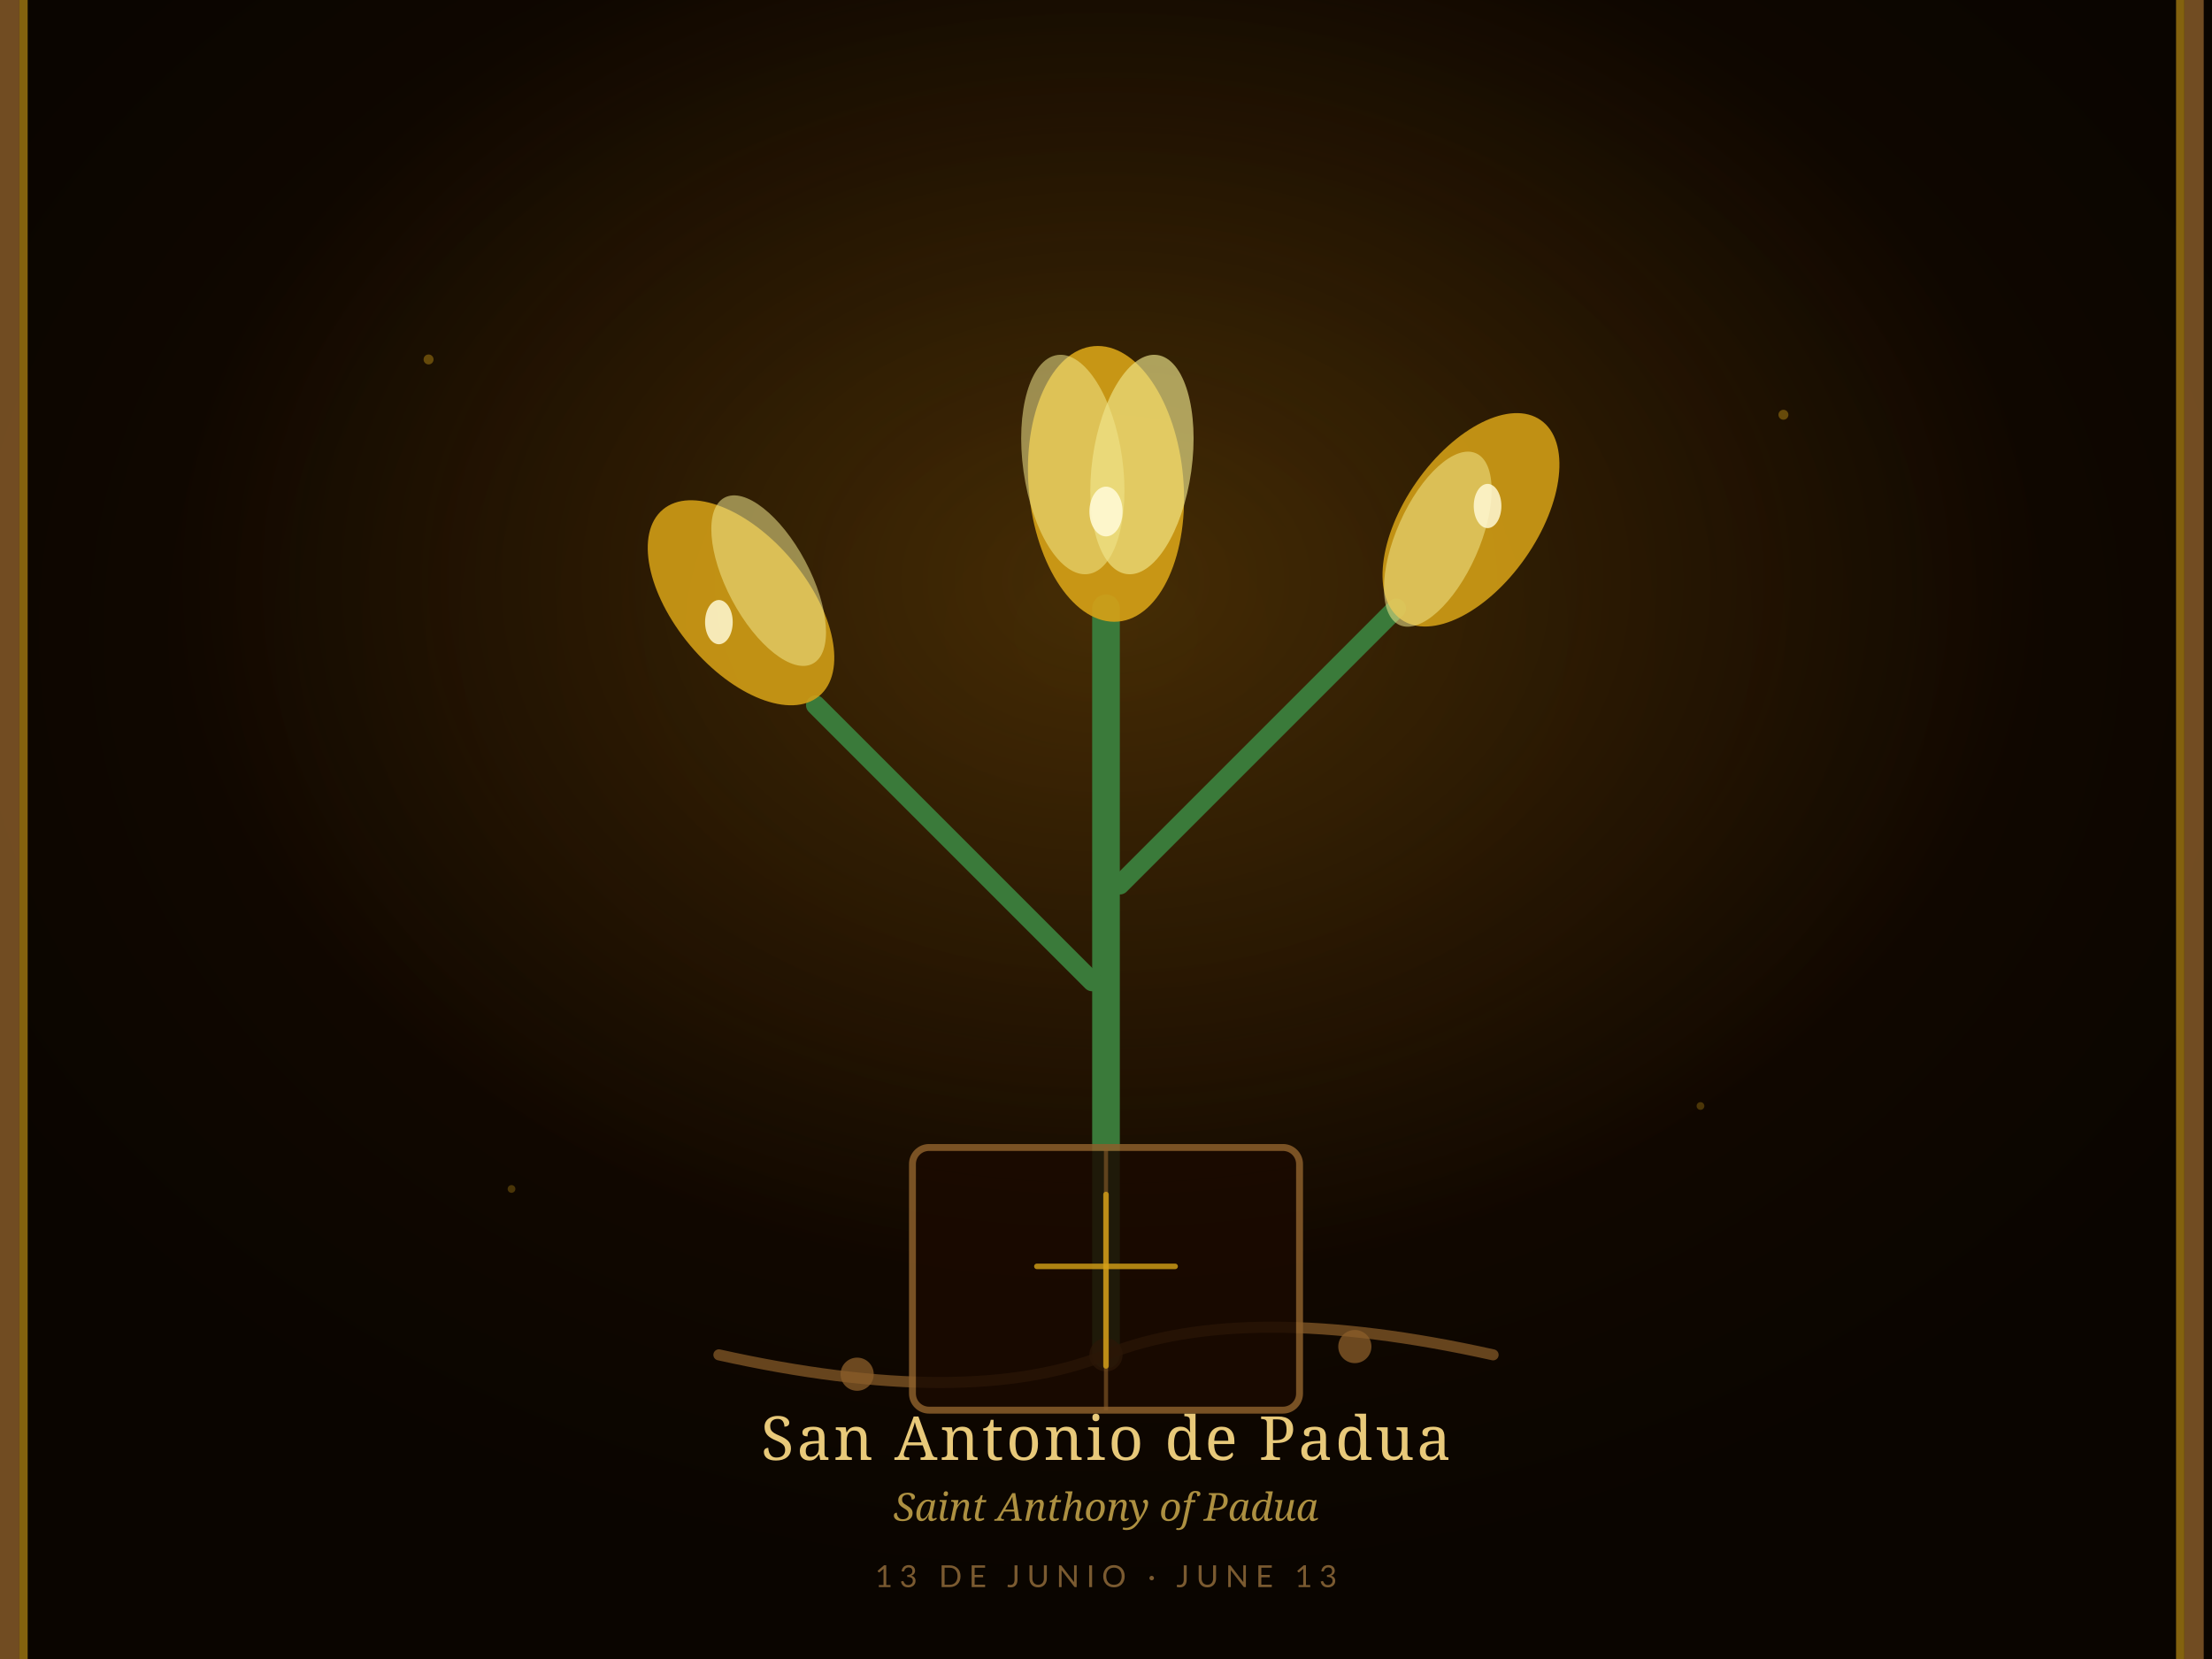
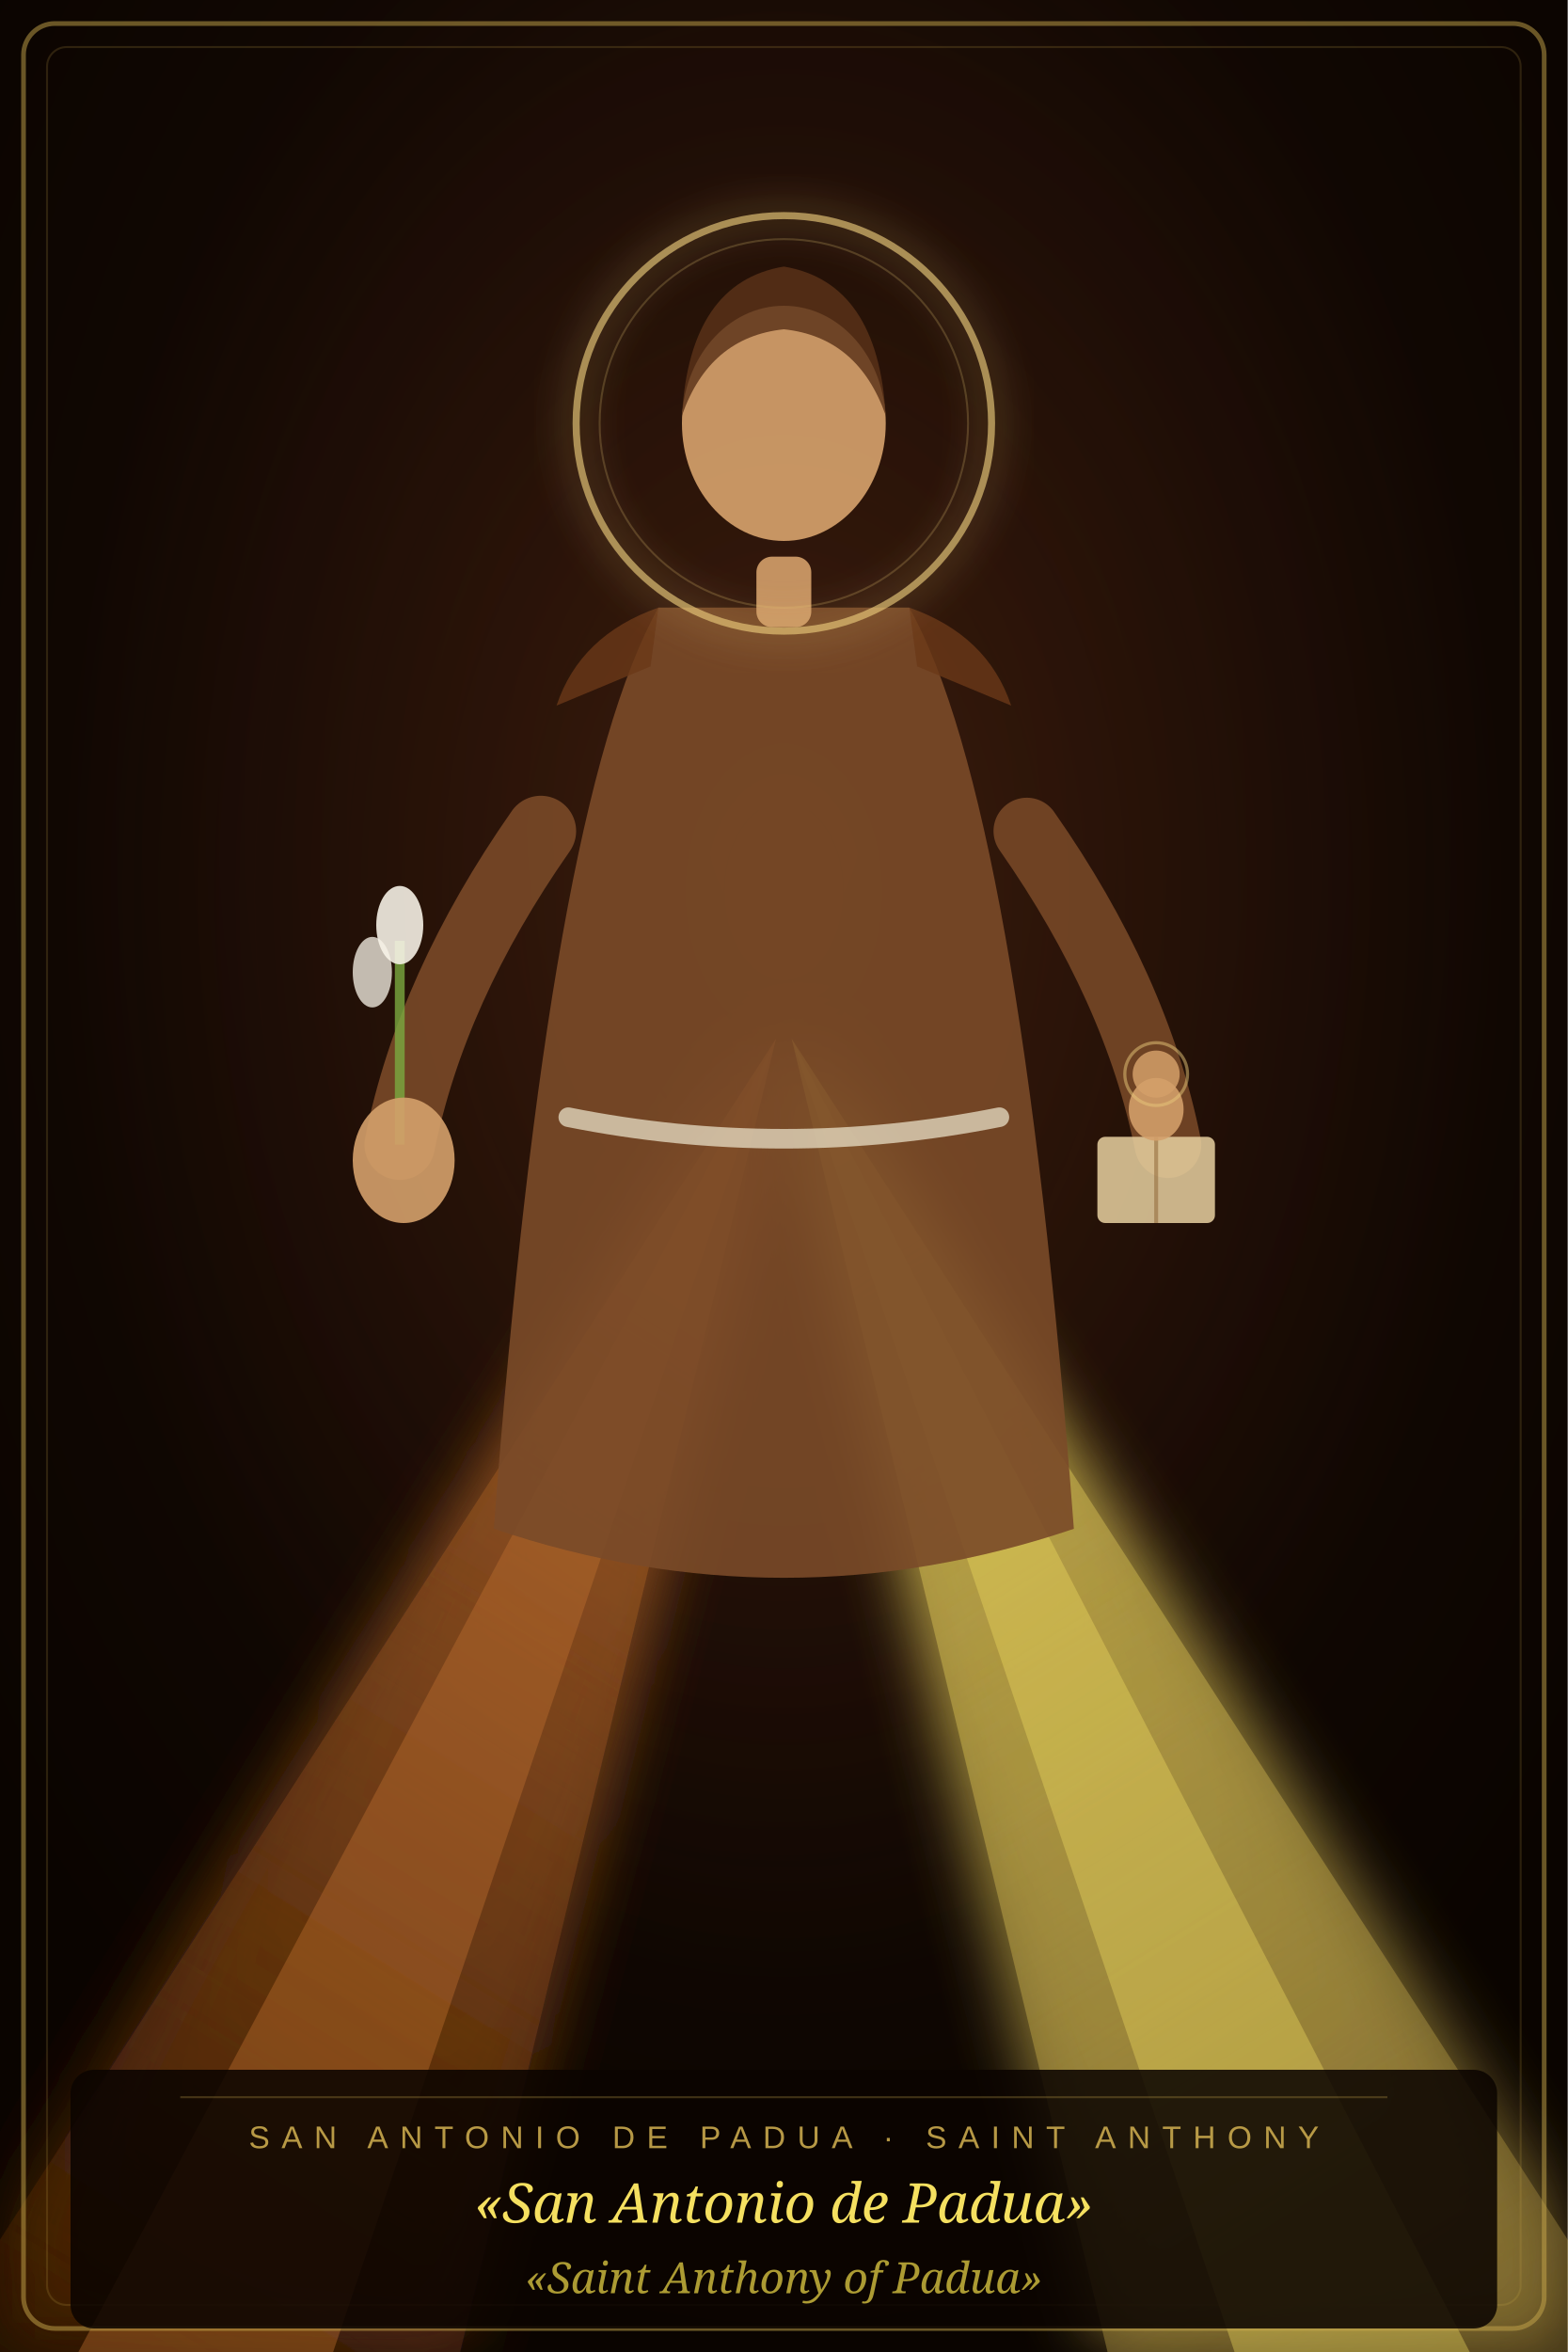
- <svg xmlns="http://www.w3.org/2000/svg" viewBox="0 0 800 600" width="800" height="600">
+ <svg xmlns="http://www.w3.org/2000/svg" viewBox="0 0 400 600">
  <defs>
-     <radialGradient id="antBg" cx="50%" cy="38%" r="58%">
-       <stop offset="0%" stop-color="#1e0c00" />
-       <stop offset="100%" stop-color="#0a0500" />
+     <radialGradient id="sa-bg" cx="50%" cy="35%" r="65%">
+       <stop offset="0%" stop-color="#1e0e08" />
+       <stop offset="100%" stop-color="#0a0400" />
    </radialGradient>
-     <radialGradient id="antGlow" cx="50%" cy="35%" r="42%">
-       <stop offset="0%" stop-color="rgba(212,160,23,0.22)" />
-       <stop offset="100%" stop-color="rgba(212,160,23,0)" />
+     <radialGradient id="sa-atm" cx="50%" cy="38%" r="46%">
+       <stop offset="0%" stop-color="#8a4018" stop-opacity="0.28" />
+       <stop offset="100%" stop-color="#8a4018" stop-opacity="0" />
    </radialGradient>
+     <linearGradient id="sa-r1" x1="50%" y1="0%" x2="10%" y2="100%">
+       <stop offset="0%" stop-color="#c07030" stop-opacity="1" />
+       <stop offset="100%" stop-color="#5a2808" stop-opacity="0.4" />
+     </linearGradient>
+     <linearGradient id="sa-r2" x1="50%" y1="0%" x2="90%" y2="100%">
+       <stop offset="0%" stop-color="#f5e060" stop-opacity="1" />
+       <stop offset="100%" stop-color="#c9a84c" stop-opacity="0.4" />
+     </linearGradient>
+     <filter id="sa-gl">
+       <feGaussianBlur stdDeviation="9" result="b" />
+       <feMerge>
+         <feMergeNode in="b" />
+         <feMergeNode in="b" />
+         <feMergeNode in="SourceGraphic" />
+       </feMerge>
+     </filter>
+     <filter id="sa-g2">
+       <feGaussianBlur stdDeviation="5" result="b" />
+       <feMerge>
+         <feMergeNode in="b" />
+         <feMergeNode in="SourceGraphic" />
+       </feMerge>
+     </filter>
  </defs>
-   <rect width="800" height="600" fill="url(#antBg)" />
-   <rect width="800" height="600" fill="url(#antGlow)" />
-   <rect x="0" y="0" width="7" height="600" fill="#8b5e2a" opacity="0.8" />
-   <rect x="7" y="0" width="3" height="600" fill="#d4a017" opacity="0.6" />
-   <rect x="790" y="0" width="7" height="600" fill="#8b5e2a" opacity="0.8" />
-   <rect x="787" y="0" width="3" height="600" fill="#d4a017" opacity="0.6" />
-   <line x1="400" y1="490" x2="400" y2="220" stroke="#3a7a3a" stroke-width="10" stroke-linecap="round" />
-   <line x1="395" y1="355" x2="295" y2="255" stroke="#3a7a3a" stroke-width="7" stroke-linecap="round" />
-   <line x1="405" y1="320" x2="505" y2="220" stroke="#3a7a3a" stroke-width="7" stroke-linecap="round" />
-   <ellipse cx="400" cy="175" rx="28" ry="50" fill="#d4a017" opacity="0.92" transform="rotate(-5 400 175)" />
-   <ellipse cx="413" cy="168" rx="18" ry="40" fill="#f0e68c" opacity="0.65" transform="rotate(8 413 168)" />
-   <ellipse cx="388" cy="168" rx="18" ry="40" fill="#f0e68c" opacity="0.55" transform="rotate(-8 388 168)" />
-   <ellipse cx="400" cy="185" rx="6" ry="9" fill="#fff9d4" opacity="0.9" />
-   <ellipse cx="268" cy="218" rx="24" ry="44" fill="#d4a017" opacity="0.88" transform="rotate(-40 268 218)" />
-   <ellipse cx="278" cy="210" rx="15" ry="34" fill="#f0e68c" opacity="0.55" transform="rotate(-28 278 210)" />
-   <ellipse cx="260" cy="225" rx="5" ry="8" fill="#fff9d4" opacity="0.85" />
-   <ellipse cx="532" cy="188" rx="24" ry="44" fill="#d4a017" opacity="0.88" transform="rotate(35 532 188)" />
-   <ellipse cx="520" cy="195" rx="15" ry="34" fill="#f0e68c" opacity="0.55" transform="rotate(24 520 195)" />
-   <ellipse cx="538" cy="183" rx="5" ry="8" fill="#fff9d4" opacity="0.85" />
-   <path d="M 260 490 Q 350 510 400 490 Q 450 470 540 490" stroke="#8b5e2a" stroke-width="4" fill="none" opacity="0.7" stroke-linecap="round" />
-   <circle cx="310" cy="497" r="6" fill="#8b5e2a" opacity="0.75" />
-   <circle cx="400" cy="490" r="6" fill="#8b5e2a" opacity="0.75" />
-   <circle cx="490" cy="487" r="6" fill="#8b5e2a" opacity="0.75" />
-   <rect x="330" y="415" width="140" height="95" rx="6" fill="#1a0900" stroke="#8b5e2a" stroke-width="2.5" opacity="0.85" />
-   <line x1="400" y1="415" x2="400" y2="510" stroke="#8b5e2a" stroke-width="1.5" opacity="0.6" />
-   <line x1="400" y1="432" x2="400" y2="494" stroke="#d4a017" stroke-width="2" stroke-linecap="round" opacity="0.8" />
-   <line x1="375" y1="458" x2="425" y2="458" stroke="#d4a017" stroke-width="2" stroke-linecap="round" opacity="0.8" />
-   <circle cx="155" cy="130" r="1.8" fill="#d4a017" opacity="0.4" />
-   <circle cx="645" cy="150" r="1.8" fill="#d4a017" opacity="0.4" />
-   <circle cx="185" cy="430" r="1.4" fill="#d4a017" opacity="0.3" />
-   <circle cx="615" cy="400" r="1.4" fill="#d4a017" opacity="0.3" />
-   <text x="400" y="528" text-anchor="middle" font-family="Georgia, serif" font-size="22" fill="#e8c97a" letter-spacing="1">San Antonio de Padua</text>
-   <text x="400" y="550" text-anchor="middle" font-family="Georgia, serif" font-size="14" fill="#c9a84c" font-style="italic" opacity="0.85">Saint Anthony of Padua</text>
-   <text x="400" y="574" text-anchor="middle" font-family="Lato, sans-serif" font-size="11" fill="#7a5a30" letter-spacing="2.5">13 DE JUNIO · JUNE 13</text>
+   <rect width="400" height="600" fill="url(#sa-bg)" />
+   <rect width="400" height="600" fill="url(#sa-atm)" />
+   <polygon points="198,265 -25,610 115,610" fill="url(#sa-r1)" filter="url(#sa-gl)" opacity="0.75" />
+   <polygon points="198,265 20,600  85,600" fill="#c07030" opacity="0.40" />
+   <polygon points="202,265 425,610 285,610" fill="url(#sa-r2)" filter="url(#sa-gl)" opacity="0.72" />
+   <polygon points="202,265 375,600 315,600" fill="#f5e060" opacity="0.36" />
+   <path d="M168,155 Q140,205 126,390 Q200,415 274,390 Q260,205 232,155 Z" fill="#7a4a28" opacity="0.90" />
+   <path d="M145,285 Q200,296 255,285" stroke="#f0e8d0" stroke-width="5" fill="none" stroke-opacity="0.7" stroke-linecap="round" />
+   <path d="M138,212 Q110,252 102,292" stroke="#7a4a28" stroke-width="18" fill="none" stroke-linecap="round" opacity="0.88" />
+   <path d="M262,212 Q290,252 298,292" stroke="#7a4a28" stroke-width="17" fill="none" stroke-linecap="round" opacity="0.85" />
+   <rect x="280" y="290" width="30" height="22" rx="2" fill="#e8d0a0" opacity="0.85" />
+   <line x1="295" y1="290" x2="295" y2="312" stroke="#8a6030" stroke-width="1" opacity="0.5" />
+   <ellipse cx="295" cy="283" rx="7" ry="8" fill="#d4a06a" opacity="0.88" />
+   <circle cx="295" cy="274" r="6" fill="#d4a06a" opacity="0.84" />
+   <circle cx="295" cy="274" r="8" fill="none" stroke="#e8c97a" stroke-width="0.8" stroke-opacity="0.5" />
+   <line x1="102" y1="292" x2="102" y2="240" stroke="#7aaa40" stroke-width="2.5" opacity="0.8" />
+   <ellipse cx="102" cy="236" rx="6" ry="10" fill="#f8f4e8" opacity="0.88" />
+   <ellipse cx="95" cy="248" rx="5" ry="9" fill="#f8f4e8" opacity="0.75" />
+   <ellipse cx="103" cy="296" rx="13" ry="16" fill="#d4a06a" opacity="0.9" />
+   <rect x="193" y="142" width="14" height="18" rx="4" fill="#d4a06a" opacity="0.9" />
+   <ellipse cx="200" cy="108" rx="26" ry="30" fill="#d4a06a" opacity="0.92" />
+   <path d="M174,106 Q176,72 200,68 Q224,72 226,106 Q219,86 200,84 Q181,86 174,106 Z" fill="#5a3218" opacity="0.82" />
+   <path d="M168,155 Q148,162 142,180 L166,170 Z" fill="#6a3818" opacity="0.8" />
+   <path d="M232,155 Q252,162 258,180 L234,170 Z" fill="#6a3818" opacity="0.8" />
+   <circle cx="200" cy="108" r="53" fill="none" stroke="#e8c97a" stroke-width="1.8" stroke-opacity="0.65" filter="url(#sa-g2)" />
+   <circle cx="200" cy="108" r="47" fill="none" stroke="#e8c97a" stroke-width="0.5" stroke-opacity="0.22" />
+   <rect x="6" y="6" width="388" height="588" rx="8" fill="none" stroke="#c9a84c" stroke-width="1.2" stroke-opacity="0.5" />
+   <rect x="12" y="12" width="376" height="576" rx="5" fill="none" stroke="#c9a84c" stroke-width="0.5" stroke-opacity="0.18" />
+   <rect x="18" y="528" width="364" height="66" rx="6" fill="#0a0400" opacity="0.86" />
+   <line x1="46" y1="535" x2="354" y2="535" stroke="#c9a84c" stroke-width="0.5" stroke-opacity="0.28" />
+   <text x="200" y="548" text-anchor="middle" font-family="Arial,sans-serif" font-size="8" fill="#c9a84c" letter-spacing="3" opacity="0.9">SAN ANTONIO DE PADUA  ·  SAINT ANTHONY</text>
+   <text x="200" y="567" text-anchor="middle" font-family="Georgia,serif" font-size="14" fill="#f5e060" font-style="italic">«San Antonio de Padua»</text>
+   <text x="200" y="585" text-anchor="middle" font-family="Georgia,serif" font-size="11" fill="#d4c040" font-style="italic" opacity="0.8">«Saint Anthony of Padua»</text>
</svg>
